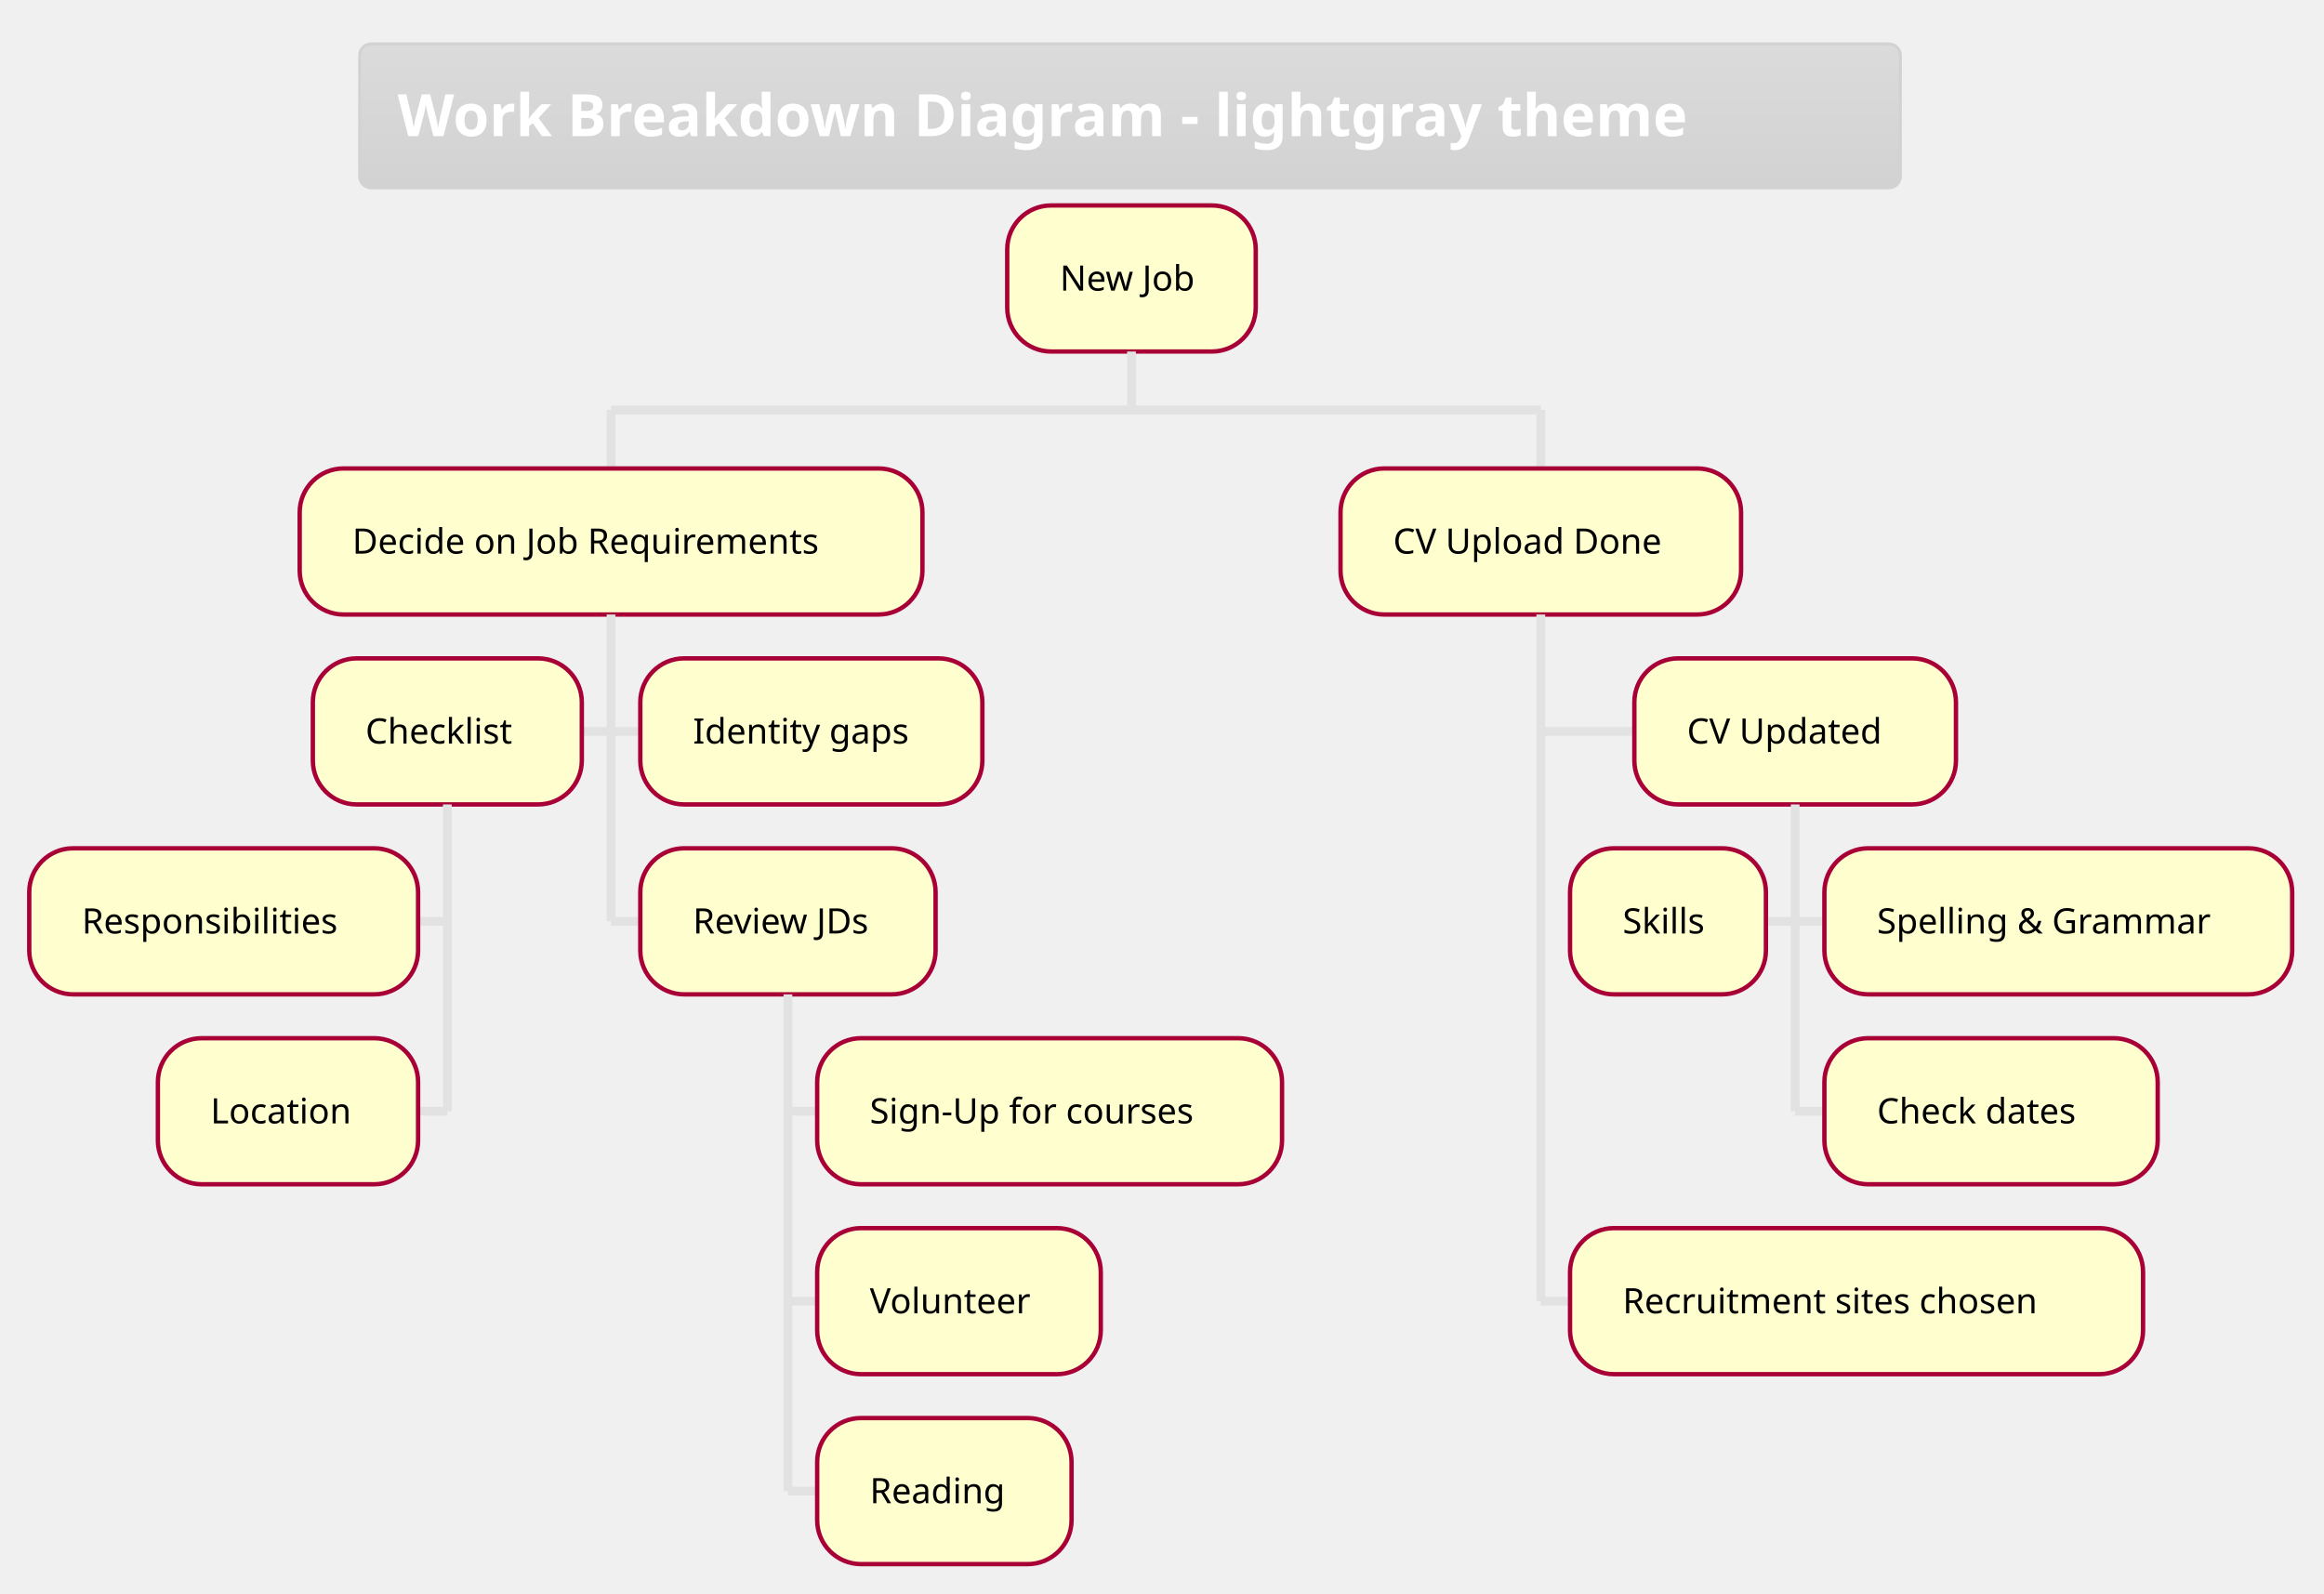
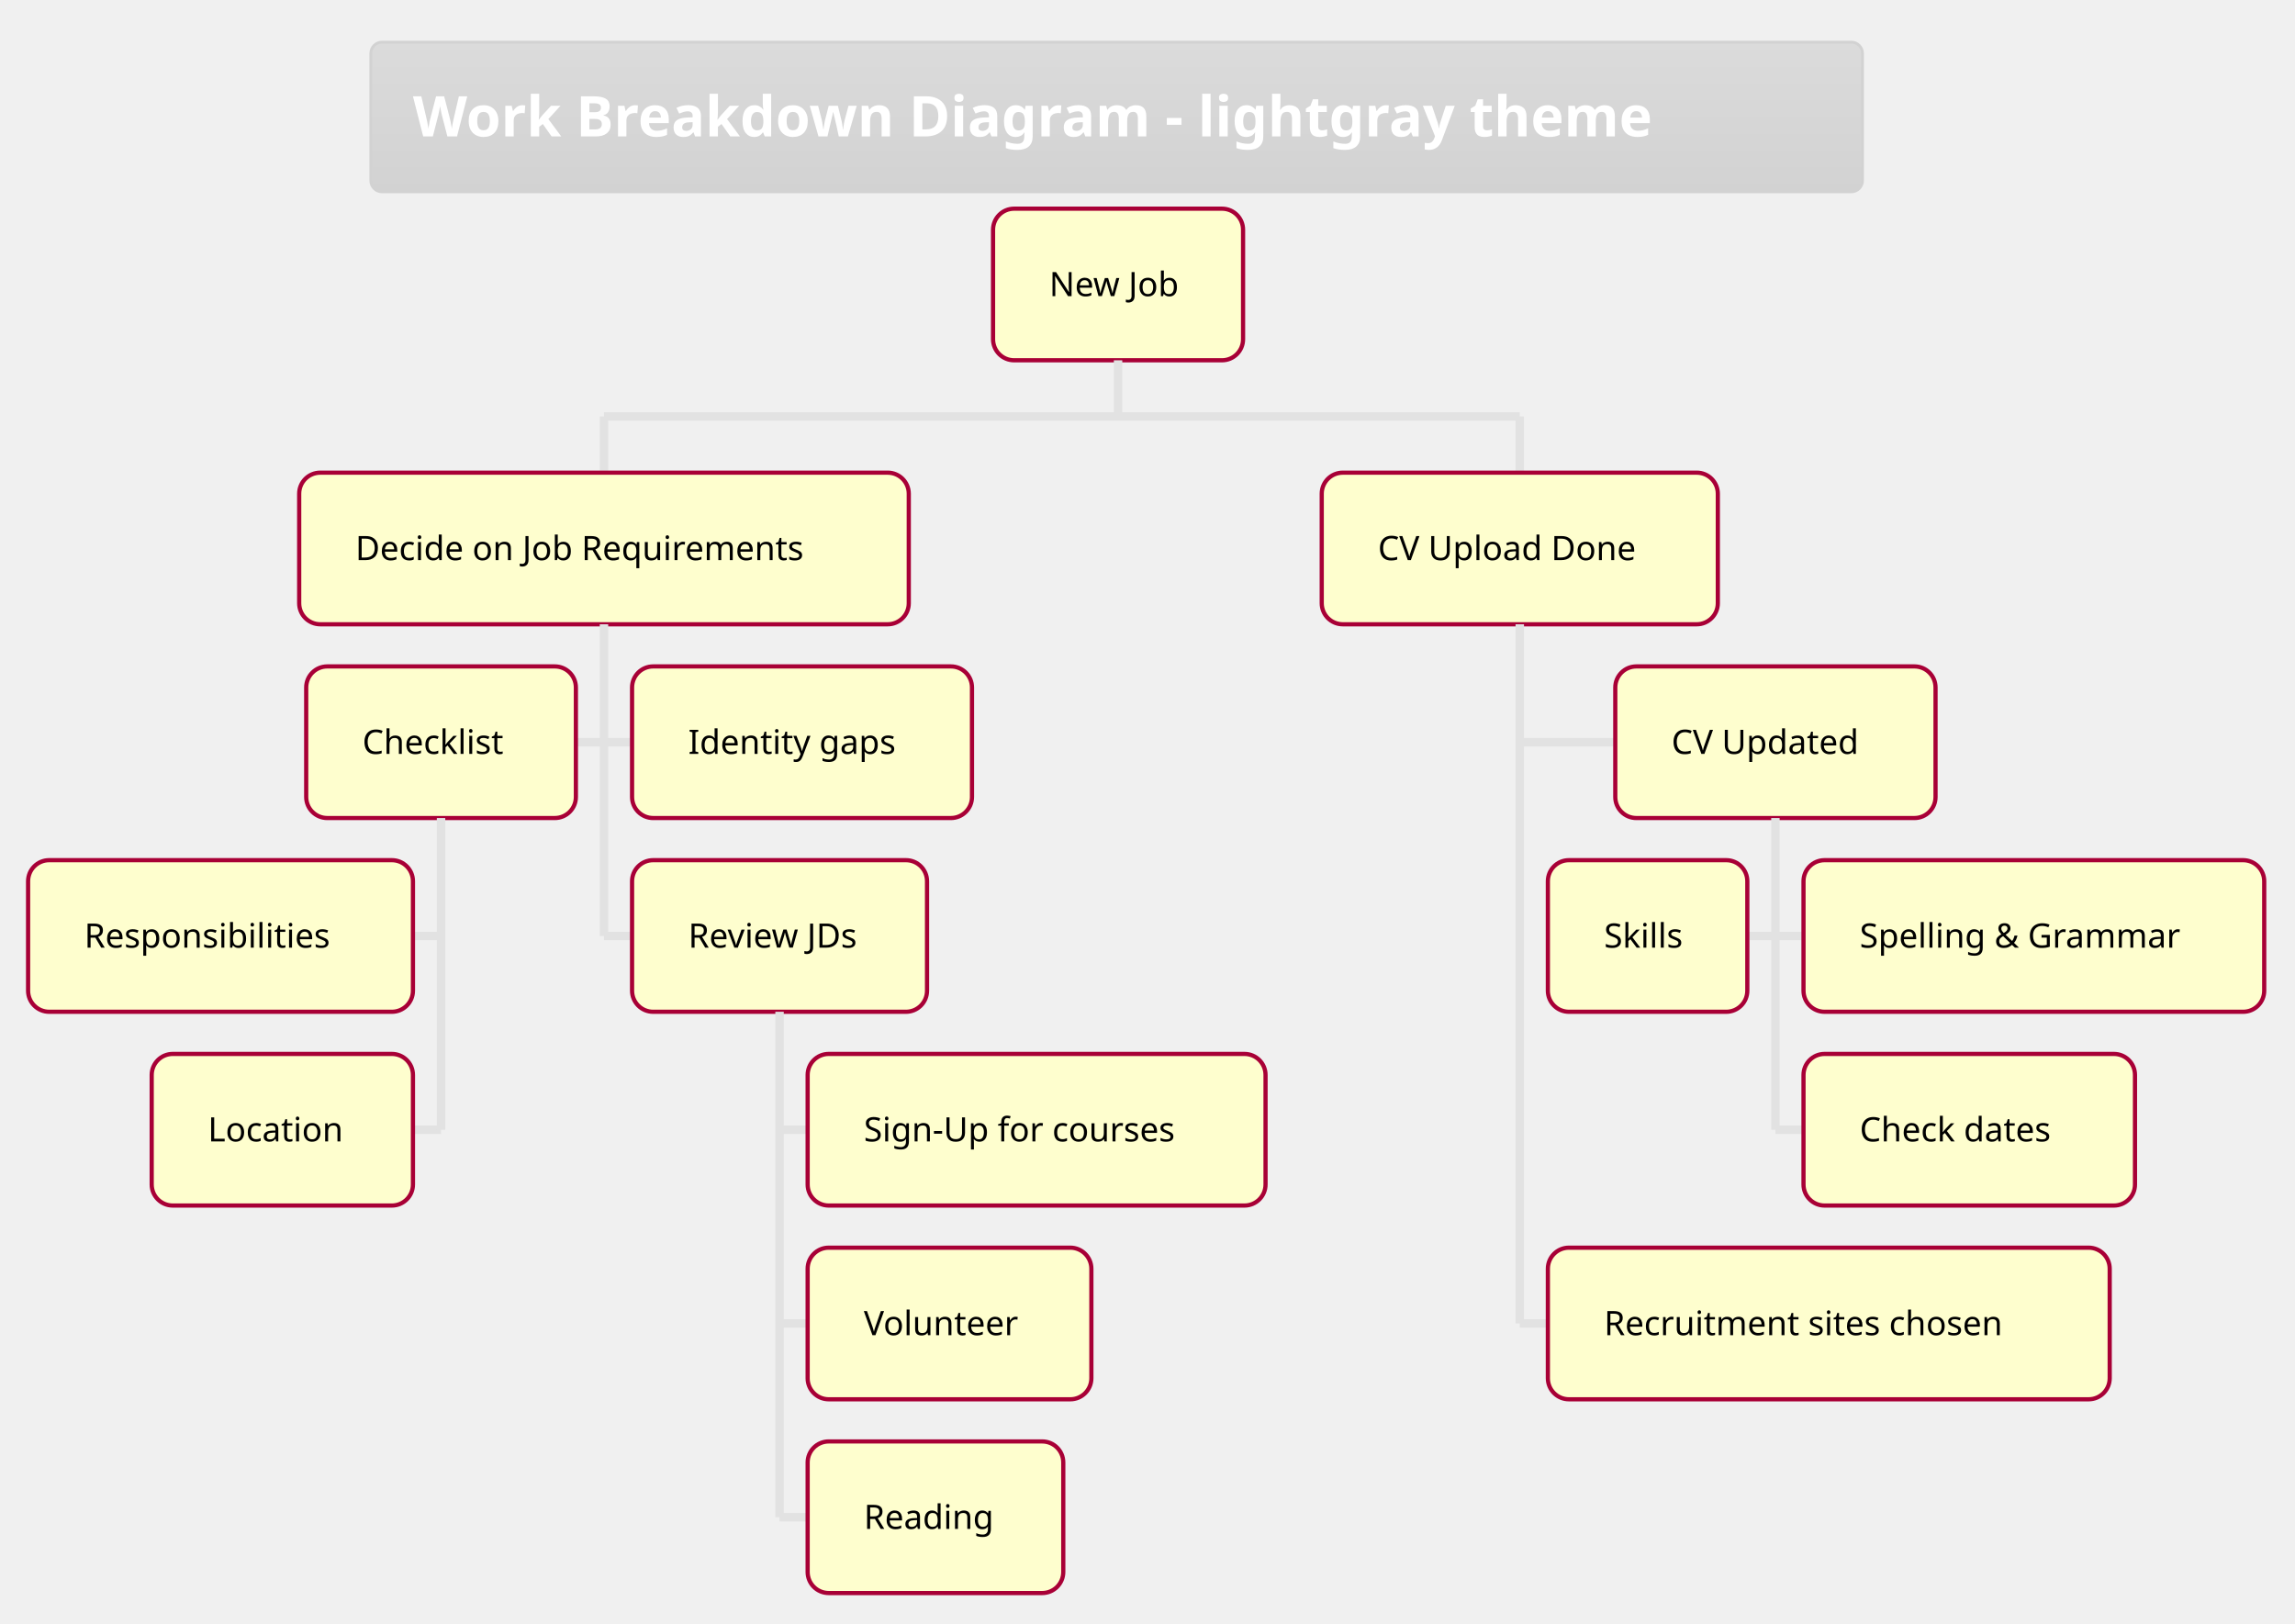
- <svg xmlns="http://www.w3.org/2000/svg" contentScriptType="application/ecmascript" contentStyleType="text/css" height="568.75px" preserveAspectRatio="none" style="width:828px;height:568px;" version="1.1" viewBox="0 0 828 568" width="828.125px" zoomAndPan="magnify">
+ <svg xmlns="http://www.w3.org/2000/svg" contentScriptType="application/ecmascript" contentStyleType="text/css" height="602.083px" preserveAspectRatio="none" style="width:851px;height:602px;" version="1.1" viewBox="0 0 851 602" width="851.042px" zoomAndPan="magnify">
  <defs>
-     <linearGradient id="g8m4sn49uzyls0" x1="50%" x2="50%" y1="0%" y2="100%">
+     <linearGradient id="gn4cykglbqkfe0" x1="50%" x2="50%" y1="0%" y2="100%">
      <stop offset="0%" stop-color="#DBDBDB" />
      <stop offset="100%" stop-color="#D2D2D2" />
    </linearGradient>
  </defs>
  <g>
-     <rect fill="url(#g8m4sn49uzyls0)" height="51.335" rx="4.167" ry="4.167" style="stroke: #D2D2D2; stroke-width: 1.042;" width="548.958" x="128.125" y="15.625" />
-     <text fill="#FFFFFF" font-family="&quot;Verdana&quot;" font-size="20.833" font-weight="bold" lengthAdjust="spacingAndGlyphs" textLength="521.875" x="141.667" y="48.505">Work Breakdown Diagram - lightgray theme</text>
-     <rect fill="#FEFECE" height="52.051" rx="15.625" ry="15.625" style="stroke: #A80036; stroke-width: 1.562;" width="88.542" x="358.854" y="73.21" />
-     <text fill="#000000" font-family="&quot;Verdana&quot;" font-size="12.5" lengthAdjust="spacingAndGlyphs" textLength="51.042" x="377.604" y="103.562">New Job</text>
-     <line style="stroke: #E2E2E2; stroke-width: 3.125;" x1="403.125" x2="403.125" y1="125.26" y2="146.094" />
-     <line style="stroke: #E2E2E2; stroke-width: 3.125;" x1="217.708" x2="217.708" y1="146.094" y2="166.927" />
-     <rect fill="#FEFECE" height="52.051" rx="15.625" ry="15.625" style="stroke: #A80036; stroke-width: 1.562;" width="221.875" x="106.771" y="166.927" />
-     <text fill="#000000" font-family="&quot;Verdana&quot;" font-size="12.5" lengthAdjust="spacingAndGlyphs" textLength="184.375" x="125.521" y="197.28">Decide on Job Requirements</text>
-     <line style="stroke: #E2E2E2; stroke-width: 3.125;" x1="207.292" x2="217.708" y1="260.628" y2="260.628" />
-     <rect fill="#FEFECE" height="52.051" rx="15.625" ry="15.625" style="stroke: #A80036; stroke-width: 1.562;" width="95.833" x="111.458" y="234.603" />
-     <text fill="#000000" font-family="&quot;Verdana&quot;" font-size="12.5" lengthAdjust="spacingAndGlyphs" textLength="58.333" x="130.208" y="264.956">Checklist</text>
-     <line style="stroke: #E2E2E2; stroke-width: 3.125;" x1="148.958" x2="159.375" y1="328.304" y2="328.304" />
-     <rect fill="#FEFECE" height="52.051" rx="15.625" ry="15.625" style="stroke: #A80036; stroke-width: 1.562;" width="138.542" x="10.417" y="302.279" />
-     <text fill="#000000" font-family="&quot;Verdana&quot;" font-size="12.5" lengthAdjust="spacingAndGlyphs" textLength="101.042" x="29.167" y="332.631">Responsibilities</text>
-     <line style="stroke: #E2E2E2; stroke-width: 3.125;" x1="148.958" x2="159.375" y1="395.98" y2="395.98" />
-     <rect fill="#FEFECE" height="52.051" rx="15.625" ry="15.625" style="stroke: #A80036; stroke-width: 1.562;" width="92.708" x="56.25" y="369.954" />
-     <text fill="#000000" font-family="&quot;Verdana&quot;" font-size="12.5" lengthAdjust="spacingAndGlyphs" textLength="55.208" x="75" y="400.307">Location</text>
-     <line style="stroke: #E2E2E2; stroke-width: 3.125;" x1="159.375" x2="159.375" y1="286.654" y2="395.98" />
-     <line style="stroke: #E2E2E2; stroke-width: 3.125;" x1="217.708" x2="228.125" y1="260.628" y2="260.628" />
-     <rect fill="#FEFECE" height="52.051" rx="15.625" ry="15.625" style="stroke: #A80036; stroke-width: 1.562;" width="121.875" x="228.125" y="234.603" />
-     <text fill="#000000" font-family="&quot;Verdana&quot;" font-size="12.5" lengthAdjust="spacingAndGlyphs" textLength="84.375" x="246.875" y="264.956">Identity gaps</text>
-     <line style="stroke: #E2E2E2; stroke-width: 3.125;" x1="217.708" x2="228.125" y1="328.304" y2="328.304" />
-     <rect fill="#FEFECE" height="52.051" rx="15.625" ry="15.625" style="stroke: #A80036; stroke-width: 1.562;" width="105.208" x="228.125" y="302.279" />
-     <text fill="#000000" font-family="&quot;Verdana&quot;" font-size="12.5" lengthAdjust="spacingAndGlyphs" textLength="67.708" x="246.875" y="332.631">Review JDs</text>
-     <line style="stroke: #E2E2E2; stroke-width: 3.125;" x1="280.729" x2="291.146" y1="395.98" y2="395.98" />
-     <rect fill="#FEFECE" height="52.051" rx="15.625" ry="15.625" style="stroke: #A80036; stroke-width: 1.562;" width="165.625" x="291.146" y="369.954" />
-     <text fill="#000000" font-family="&quot;Verdana&quot;" font-size="12.5" lengthAdjust="spacingAndGlyphs" textLength="128.125" x="309.896" y="400.307">Sign-Up for courses</text>
-     <line style="stroke: #E2E2E2; stroke-width: 3.125;" x1="280.729" x2="291.146" y1="463.656" y2="463.656" />
-     <rect fill="#FEFECE" height="52.051" rx="15.625" ry="15.625" style="stroke: #A80036; stroke-width: 1.562;" width="101.042" x="291.146" y="437.63" />
-     <text fill="#000000" font-family="&quot;Verdana&quot;" font-size="12.5" lengthAdjust="spacingAndGlyphs" textLength="63.542" x="309.896" y="467.983">Volunteer</text>
-     <line style="stroke: #E2E2E2; stroke-width: 3.125;" x1="280.729" x2="291.146" y1="531.331" y2="531.331" />
-     <rect fill="#FEFECE" height="52.051" rx="15.625" ry="15.625" style="stroke: #A80036; stroke-width: 1.562;" width="90.625" x="291.146" y="505.306" />
-     <text fill="#000000" font-family="&quot;Verdana&quot;" font-size="12.5" lengthAdjust="spacingAndGlyphs" textLength="53.125" x="309.896" y="535.659">Reading</text>
-     <line style="stroke: #E2E2E2; stroke-width: 3.125;" x1="280.729" x2="280.729" y1="354.329" y2="531.331" />
-     <line style="stroke: #E2E2E2; stroke-width: 3.125;" x1="217.708" x2="217.708" y1="218.978" y2="328.304" />
-     <line style="stroke: #E2E2E2; stroke-width: 3.125;" x1="548.958" x2="548.958" y1="146.094" y2="166.927" />
-     <rect fill="#FEFECE" height="52.051" rx="15.625" ry="15.625" style="stroke: #A80036; stroke-width: 1.562;" width="142.708" x="477.604" y="166.927" />
-     <text fill="#000000" font-family="&quot;Verdana&quot;" font-size="12.5" lengthAdjust="spacingAndGlyphs" textLength="105.208" x="496.354" y="197.28">CV Upload Done</text>
-     <line style="stroke: #E2E2E2; stroke-width: 3.125;" x1="548.958" x2="582.292" y1="260.628" y2="260.628" />
-     <rect fill="#FEFECE" height="52.051" rx="15.625" ry="15.625" style="stroke: #A80036; stroke-width: 1.562;" width="114.583" x="582.292" y="234.603" />
-     <text fill="#000000" font-family="&quot;Verdana&quot;" font-size="12.5" lengthAdjust="spacingAndGlyphs" textLength="77.083" x="601.042" y="264.956">CV Updated</text>
-     <line style="stroke: #E2E2E2; stroke-width: 3.125;" x1="629.167" x2="639.583" y1="328.304" y2="328.304" />
-     <rect fill="#FEFECE" height="52.051" rx="15.625" ry="15.625" style="stroke: #A80036; stroke-width: 1.562;" width="69.792" x="559.375" y="302.279" />
-     <text fill="#000000" font-family="&quot;Verdana&quot;" font-size="12.5" lengthAdjust="spacingAndGlyphs" textLength="32.292" x="578.125" y="332.631">Skills</text>
-     <line style="stroke: #E2E2E2; stroke-width: 3.125;" x1="639.583" x2="650" y1="328.304" y2="328.304" />
-     <rect fill="#FEFECE" height="52.051" rx="15.625" ry="15.625" style="stroke: #A80036; stroke-width: 1.562;" width="166.667" x="650" y="302.279" />
-     <text fill="#000000" font-family="&quot;Verdana&quot;" font-size="12.5" lengthAdjust="spacingAndGlyphs" textLength="129.167" x="668.75" y="332.631">Spelling &amp; Grammar</text>
-     <line style="stroke: #E2E2E2; stroke-width: 3.125;" x1="639.583" x2="650" y1="395.98" y2="395.98" />
-     <rect fill="#FEFECE" height="52.051" rx="15.625" ry="15.625" style="stroke: #A80036; stroke-width: 1.562;" width="118.75" x="650" y="369.954" />
-     <text fill="#000000" font-family="&quot;Verdana&quot;" font-size="12.5" lengthAdjust="spacingAndGlyphs" textLength="81.25" x="668.75" y="400.307">Check dates</text>
-     <line style="stroke: #E2E2E2; stroke-width: 3.125;" x1="639.583" x2="639.583" y1="286.654" y2="395.98" />
-     <line style="stroke: #E2E2E2; stroke-width: 3.125;" x1="548.958" x2="559.375" y1="463.656" y2="463.656" />
-     <rect fill="#FEFECE" height="52.051" rx="15.625" ry="15.625" style="stroke: #A80036; stroke-width: 1.562;" width="204.167" x="559.375" y="437.63" />
-     <text fill="#000000" font-family="&quot;Verdana&quot;" font-size="12.5" lengthAdjust="spacingAndGlyphs" textLength="166.667" x="578.125" y="467.983">Recruitment sites chosen</text>
-     <line style="stroke: #E2E2E2; stroke-width: 3.125;" x1="548.958" x2="548.958" y1="218.978" y2="463.656" />
-     <line style="stroke: #E2E2E2; stroke-width: 3.125;" x1="217.708" x2="548.958" y1="146.094" y2="146.094" />
+     <rect fill="url(#gn4cykglbqkfe0)" height="55.501" rx="4.167" ry="4.167" style="stroke: #D2D2D2; stroke-width: 1.042;" width="553.125" x="137.5" y="15.625" />
+     <text fill="#FFFFFF" font-family="&quot;Verdana&quot;" font-size="20.833" font-weight="bold" lengthAdjust="spacingAndGlyphs" textLength="521.875" x="153.125" y="50.588">Work Breakdown Diagram - lightgray theme</text>
+     <rect fill="#FEFECE" height="56.217" rx="7.812" ry="7.812" style="stroke: #A80036; stroke-width: 1.562;" width="92.708" x="368.229" y="77.376" />
+     <text fill="#000000" font-family="&quot;Verdana&quot;" font-size="12.5" lengthAdjust="spacingAndGlyphs" textLength="51.042" x="389.062" y="109.812">New Job</text>
+     <line style="stroke: #E2E2E2; stroke-width: 3.125;" x1="414.583" x2="414.583" y1="133.594" y2="154.427" />
+     <line style="stroke: #E2E2E2; stroke-width: 3.125;" x1="223.958" x2="223.958" y1="154.427" y2="175.26" />
+     <rect fill="#FEFECE" height="56.217" rx="7.812" ry="7.812" style="stroke: #A80036; stroke-width: 1.562;" width="226.042" x="110.938" y="175.26" />
+     <text fill="#000000" font-family="&quot;Verdana&quot;" font-size="12.5" lengthAdjust="spacingAndGlyphs" textLength="184.375" x="131.771" y="207.696">Decide on Job Requirements</text>
+     <line style="stroke: #E2E2E2; stroke-width: 3.125;" x1="213.542" x2="223.958" y1="275.212" y2="275.212" />
+     <rect fill="#FEFECE" height="56.217" rx="7.812" ry="7.812" style="stroke: #A80036; stroke-width: 1.562;" width="100" x="113.542" y="247.103" />
+     <text fill="#000000" font-family="&quot;Verdana&quot;" font-size="12.5" lengthAdjust="spacingAndGlyphs" textLength="58.333" x="134.375" y="279.539">Checklist</text>
+     <line style="stroke: #E2E2E2; stroke-width: 3.125;" x1="153.125" x2="163.542" y1="347.054" y2="347.054" />
+     <rect fill="#FEFECE" height="56.217" rx="7.812" ry="7.812" style="stroke: #A80036; stroke-width: 1.562;" width="142.708" x="10.417" y="318.945" />
+     <text fill="#000000" font-family="&quot;Verdana&quot;" font-size="12.5" lengthAdjust="spacingAndGlyphs" textLength="101.042" x="31.25" y="351.381">Responsibilities</text>
+     <line style="stroke: #E2E2E2; stroke-width: 3.125;" x1="153.125" x2="163.542" y1="418.897" y2="418.897" />
+     <rect fill="#FEFECE" height="56.217" rx="7.812" ry="7.812" style="stroke: #A80036; stroke-width: 1.562;" width="96.875" x="56.25" y="390.788" />
+     <text fill="#000000" font-family="&quot;Verdana&quot;" font-size="12.5" lengthAdjust="spacingAndGlyphs" textLength="55.208" x="77.083" y="423.224">Location</text>
+     <line style="stroke: #E2E2E2; stroke-width: 3.125;" x1="163.542" x2="163.542" y1="303.32" y2="418.897" />
+     <line style="stroke: #E2E2E2; stroke-width: 3.125;" x1="223.958" x2="234.375" y1="275.212" y2="275.212" />
+     <rect fill="#FEFECE" height="56.217" rx="7.812" ry="7.812" style="stroke: #A80036; stroke-width: 1.562;" width="126.042" x="234.375" y="247.103" />
+     <text fill="#000000" font-family="&quot;Verdana&quot;" font-size="12.5" lengthAdjust="spacingAndGlyphs" textLength="84.375" x="255.208" y="279.539">Identity gaps</text>
+     <line style="stroke: #E2E2E2; stroke-width: 3.125;" x1="223.958" x2="234.375" y1="347.054" y2="347.054" />
+     <rect fill="#FEFECE" height="56.217" rx="7.812" ry="7.812" style="stroke: #A80036; stroke-width: 1.562;" width="109.375" x="234.375" y="318.945" />
+     <text fill="#000000" font-family="&quot;Verdana&quot;" font-size="12.5" lengthAdjust="spacingAndGlyphs" textLength="67.708" x="255.208" y="351.381">Review JDs</text>
+     <line style="stroke: #E2E2E2; stroke-width: 3.125;" x1="289.062" x2="299.479" y1="418.897" y2="418.897" />
+     <rect fill="#FEFECE" height="56.217" rx="7.812" ry="7.812" style="stroke: #A80036; stroke-width: 1.562;" width="169.792" x="299.479" y="390.788" />
+     <text fill="#000000" font-family="&quot;Verdana&quot;" font-size="12.5" lengthAdjust="spacingAndGlyphs" textLength="128.125" x="320.312" y="423.224">Sign-Up for courses</text>
+     <line style="stroke: #E2E2E2; stroke-width: 3.125;" x1="289.062" x2="299.479" y1="490.739" y2="490.739" />
+     <rect fill="#FEFECE" height="56.217" rx="7.812" ry="7.812" style="stroke: #A80036; stroke-width: 1.562;" width="105.208" x="299.479" y="462.63" />
+     <text fill="#000000" font-family="&quot;Verdana&quot;" font-size="12.5" lengthAdjust="spacingAndGlyphs" textLength="63.542" x="320.312" y="495.066">Volunteer</text>
+     <line style="stroke: #E2E2E2; stroke-width: 3.125;" x1="289.062" x2="299.479" y1="562.581" y2="562.581" />
+     <rect fill="#FEFECE" height="56.217" rx="7.812" ry="7.812" style="stroke: #A80036; stroke-width: 1.562;" width="94.792" x="299.479" y="534.473" />
+     <text fill="#000000" font-family="&quot;Verdana&quot;" font-size="12.5" lengthAdjust="spacingAndGlyphs" textLength="53.125" x="320.312" y="566.909">Reading</text>
+     <line style="stroke: #E2E2E2; stroke-width: 3.125;" x1="289.062" x2="289.062" y1="375.163" y2="562.581" />
+     <line style="stroke: #E2E2E2; stroke-width: 3.125;" x1="223.958" x2="223.958" y1="231.478" y2="347.054" />
+     <line style="stroke: #E2E2E2; stroke-width: 3.125;" x1="563.542" x2="563.542" y1="154.427" y2="175.26" />
+     <rect fill="#FEFECE" height="56.217" rx="7.812" ry="7.812" style="stroke: #A80036; stroke-width: 1.562;" width="146.875" x="490.104" y="175.26" />
+     <text fill="#000000" font-family="&quot;Verdana&quot;" font-size="12.5" lengthAdjust="spacingAndGlyphs" textLength="105.208" x="510.938" y="207.696">CV Upload Done</text>
+     <line style="stroke: #E2E2E2; stroke-width: 3.125;" x1="563.542" x2="598.958" y1="275.212" y2="275.212" />
+     <rect fill="#FEFECE" height="56.217" rx="7.812" ry="7.812" style="stroke: #A80036; stroke-width: 1.562;" width="118.75" x="598.958" y="247.103" />
+     <text fill="#000000" font-family="&quot;Verdana&quot;" font-size="12.5" lengthAdjust="spacingAndGlyphs" textLength="77.083" x="619.792" y="279.539">CV Updated</text>
+     <line style="stroke: #E2E2E2; stroke-width: 3.125;" x1="647.917" x2="658.333" y1="347.054" y2="347.054" />
+     <rect fill="#FEFECE" height="56.217" rx="7.812" ry="7.812" style="stroke: #A80036; stroke-width: 1.562;" width="73.958" x="573.958" y="318.945" />
+     <text fill="#000000" font-family="&quot;Verdana&quot;" font-size="12.5" lengthAdjust="spacingAndGlyphs" textLength="32.292" x="594.792" y="351.381">Skills</text>
+     <line style="stroke: #E2E2E2; stroke-width: 3.125;" x1="658.333" x2="668.75" y1="347.054" y2="347.054" />
+     <rect fill="#FEFECE" height="56.217" rx="7.812" ry="7.812" style="stroke: #A80036; stroke-width: 1.562;" width="170.833" x="668.75" y="318.945" />
+     <text fill="#000000" font-family="&quot;Verdana&quot;" font-size="12.5" lengthAdjust="spacingAndGlyphs" textLength="129.167" x="689.583" y="351.381">Spelling &amp; Grammar</text>
+     <line style="stroke: #E2E2E2; stroke-width: 3.125;" x1="658.333" x2="668.75" y1="418.897" y2="418.897" />
+     <rect fill="#FEFECE" height="56.217" rx="7.812" ry="7.812" style="stroke: #A80036; stroke-width: 1.562;" width="122.917" x="668.75" y="390.788" />
+     <text fill="#000000" font-family="&quot;Verdana&quot;" font-size="12.5" lengthAdjust="spacingAndGlyphs" textLength="81.25" x="689.583" y="423.224">Check dates</text>
+     <line style="stroke: #E2E2E2; stroke-width: 3.125;" x1="658.333" x2="658.333" y1="303.32" y2="418.897" />
+     <line style="stroke: #E2E2E2; stroke-width: 3.125;" x1="563.542" x2="573.958" y1="490.739" y2="490.739" />
+     <rect fill="#FEFECE" height="56.217" rx="7.812" ry="7.812" style="stroke: #A80036; stroke-width: 1.562;" width="208.333" x="573.958" y="462.63" />
+     <text fill="#000000" font-family="&quot;Verdana&quot;" font-size="12.5" lengthAdjust="spacingAndGlyphs" textLength="166.667" x="594.792" y="495.066">Recruitment sites chosen</text>
+     <line style="stroke: #E2E2E2; stroke-width: 3.125;" x1="563.542" x2="563.542" y1="231.478" y2="490.739" />
+     <line style="stroke: #E2E2E2; stroke-width: 3.125;" x1="223.958" x2="563.542" y1="154.427" y2="154.427" />
  </g>
</svg>
